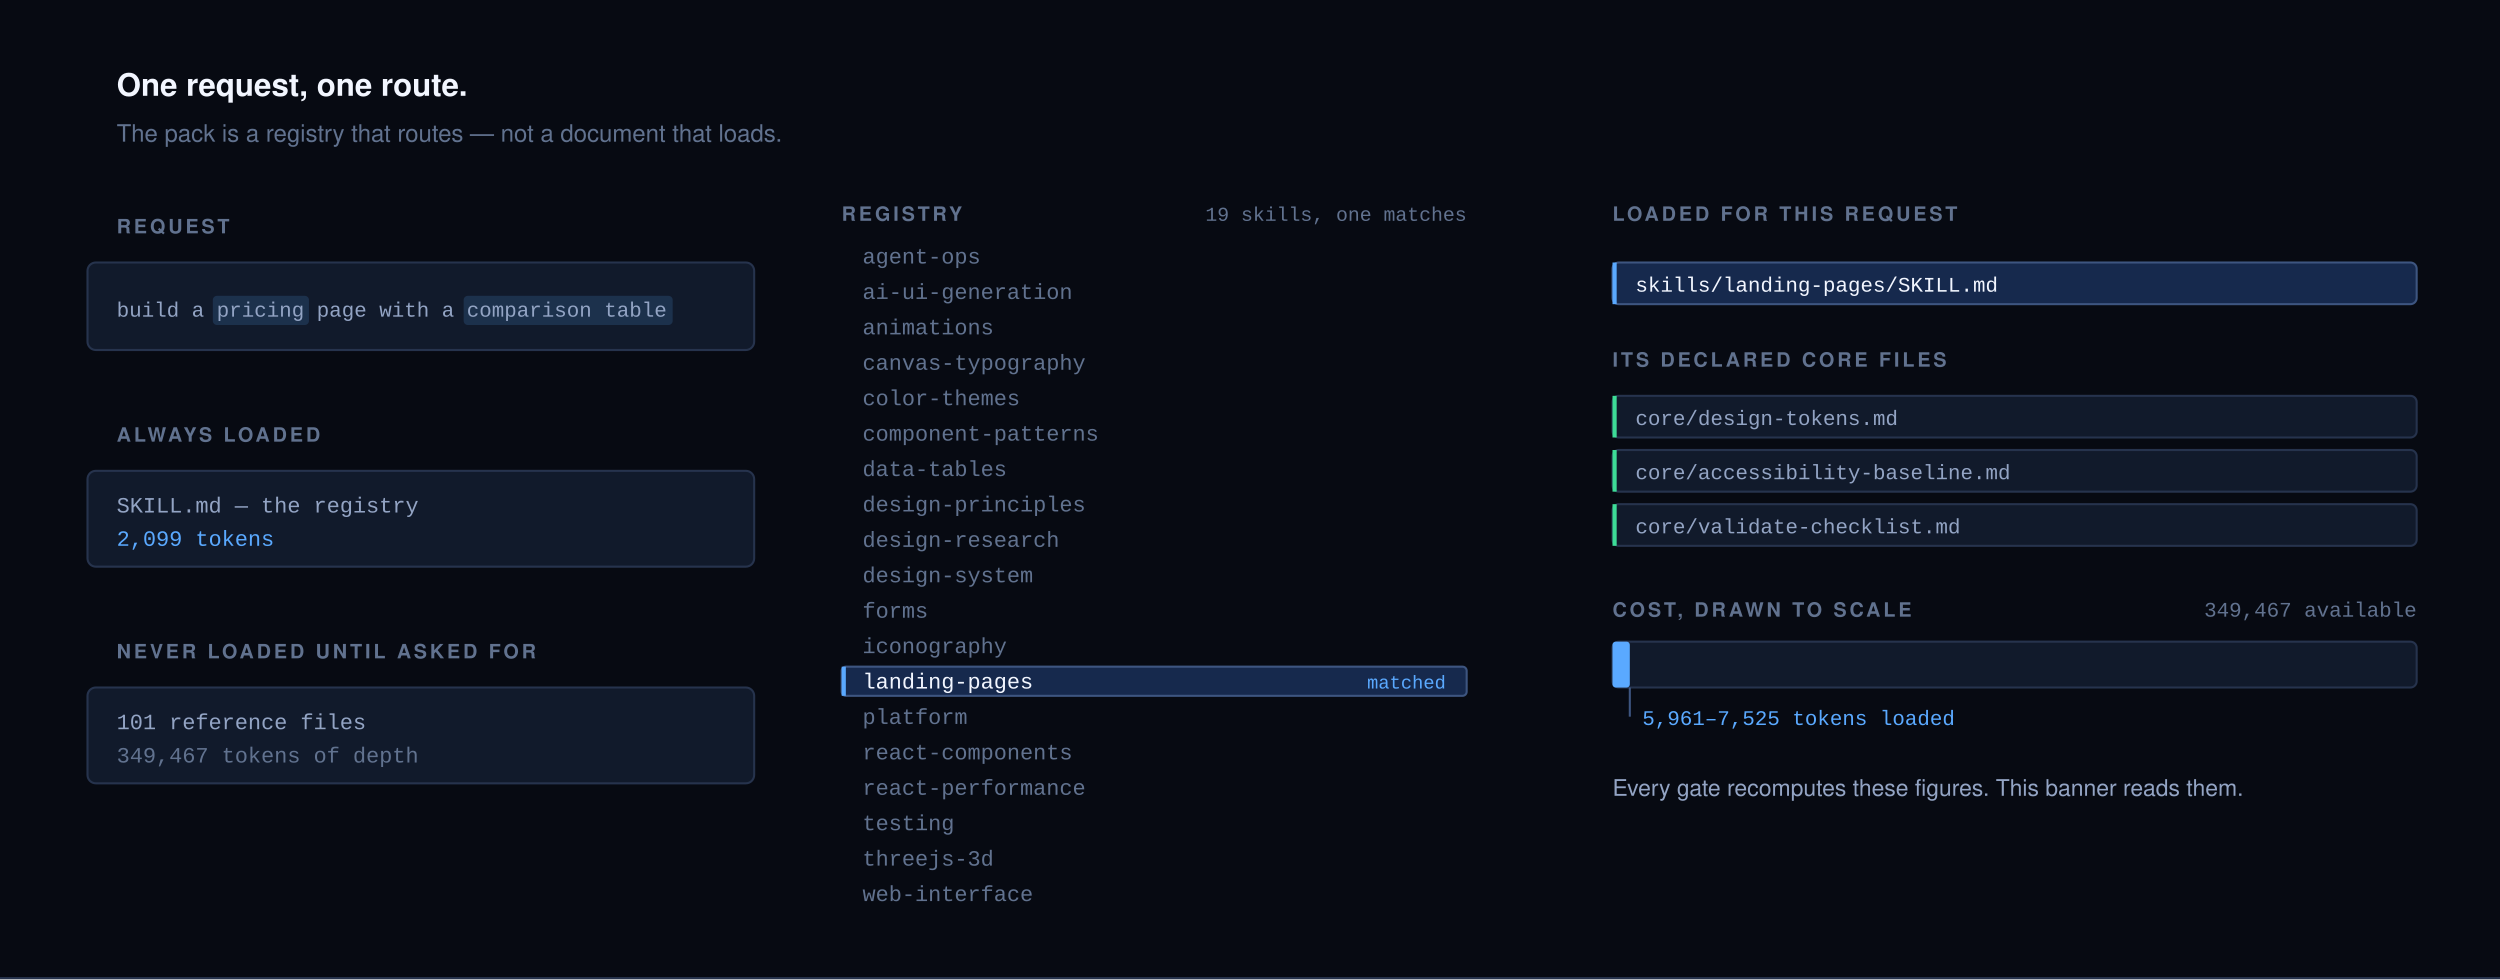
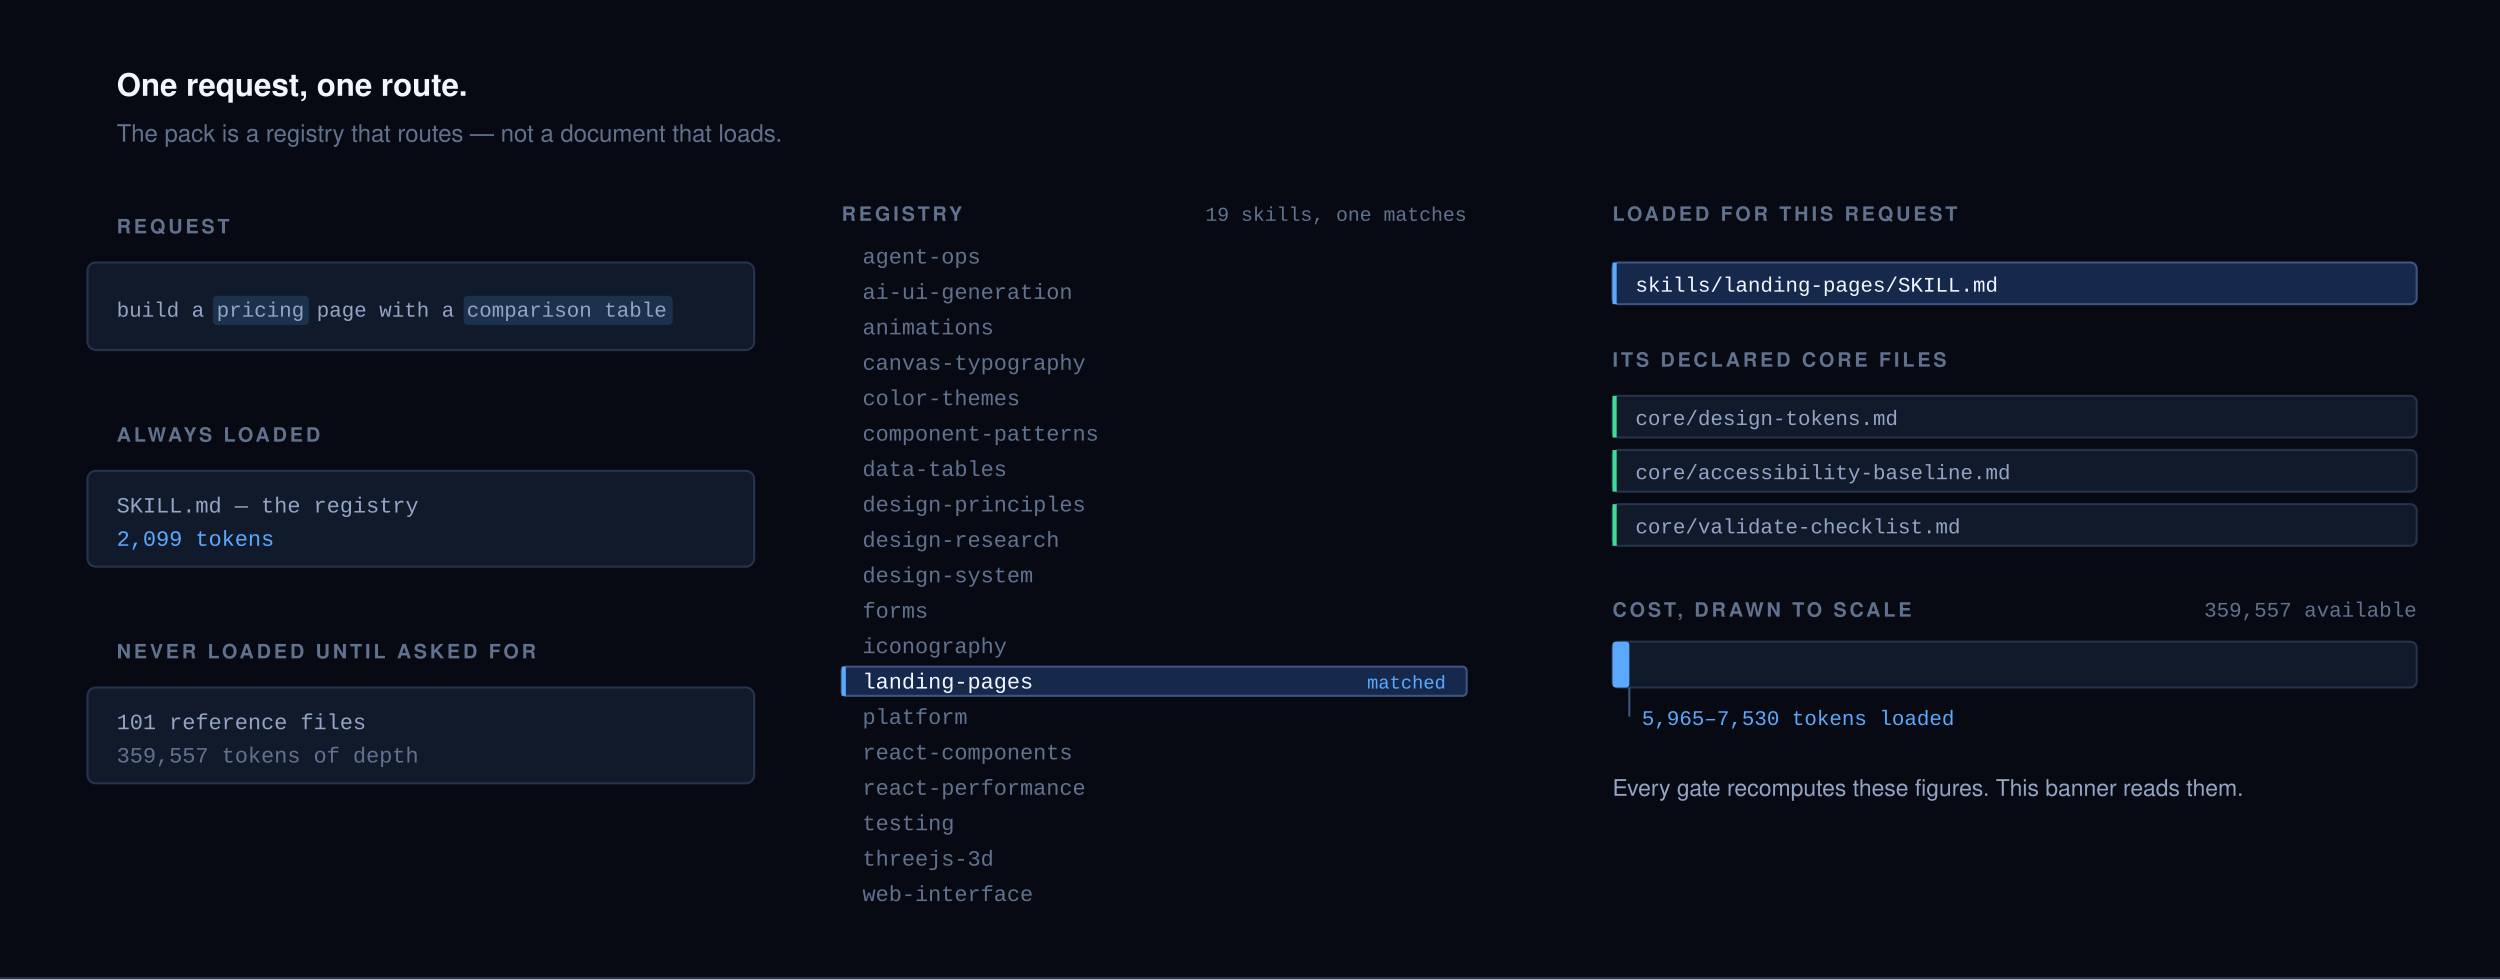
- <svg xmlns="http://www.w3.org/2000/svg" viewBox="0 0 1200 470" width="1200" height="470" role="img" aria-label="How the pack routes one request: a prompt asking for a pricing page with a comparison table is matched against a registry of 19 skills, exactly one of them — landing-pages — is selected, its three core dependency files attach, and a cost meter shows 5,961 to 7,525 tokens loaded against 349,467 tokens of available depth, drawn to scale.">
+ <svg xmlns="http://www.w3.org/2000/svg" viewBox="0 0 1200 470" width="1200" height="470" role="img" aria-label="How the pack routes one request: a prompt asking for a pricing page with a comparison table is matched against a registry of 19 skills, exactly one of them — landing-pages — is selected, its three core dependency files attach, and a cost meter shows 5,965 to 7,530 tokens loaded against 359,557 tokens of available depth, drawn to scale.">
  <style>
@keyframes rf0{0%,14.6%{opacity:0}16%{opacity:1}18.6%,100%{opacity:0}}
@keyframes rf1{0%,15.6%{opacity:0}17%{opacity:1}19.6%,100%{opacity:0}}
@keyframes rf2{0%,16.6%{opacity:0}18%{opacity:1}20.6%,100%{opacity:0}}
@keyframes rf3{0%,17.6%{opacity:0}19%{opacity:1}21.6%,100%{opacity:0}}
@keyframes rf4{0%,18.6%{opacity:0}20%{opacity:1}22.6%,100%{opacity:0}}
@keyframes rf5{0%,19.6%{opacity:0}21%{opacity:1}23.6%,100%{opacity:0}}
@keyframes rf6{0%,20.6%{opacity:0}22%{opacity:1}24.6%,100%{opacity:0}}
@keyframes rf7{0%,21.6%{opacity:0}23%{opacity:1}25.6%,100%{opacity:0}}
@keyframes rf8{0%,22.6%{opacity:0}24%{opacity:1}26.6%,100%{opacity:0}}
@keyframes rf9{0%,23.6%{opacity:0}25%{opacity:1}27.6%,100%{opacity:0}}
@keyframes rf10{0%,24.6%{opacity:0}26%{opacity:1}28.6%,100%{opacity:0}}
@keyframes rf11{0%,25.6%{opacity:0}27%{opacity:1}29.6%,100%{opacity:0}}
@keyframes rf12{0%,26.6%{opacity:0}28%{opacity:1}30.6%,100%{opacity:0}}
@keyframes rf13{0%,27.6%{opacity:0}29%{opacity:1}31.6%,100%{opacity:0}}
@keyframes rf14{0%,28.6%{opacity:0}30%{opacity:1}32.6%,100%{opacity:0}}
@keyframes rf15{0%,29.6%{opacity:0}31%{opacity:1}33.6%,100%{opacity:0}}
@keyframes rf16{0%,30.6%{opacity:0}32%{opacity:1}34.6%,100%{opacity:0}}
@keyframes rf17{0%,31.6%{opacity:0}33%{opacity:1}35.6%,100%{opacity:0}}
@keyframes rf18{0%,32.6%{opacity:0}34%{opacity:1}36.6%,100%{opacity:0}}
@keyframes kw{0%,6%{opacity:0}9%,100%{opacity:.16}}
@keyframes scan{0%,15%{opacity:0;transform:translateY(0)}16%{opacity:.9;transform:translateY(0)}34%{opacity:.9;transform:translateY(317px)}35.5%,100%{opacity:0;transform:translateY(317px)}}
@keyframes lock{0%,35%{opacity:0}38%,100%{opacity:1}}
@keyframes lockt{0%,35%{fill:#61728F}38%,100%{fill:#F2F6FF}}
@keyframes fill{0%,58%{transform:scaleX(0)}72%,100%{transform:scaleX(1)}}
@keyframes late{0%,68%{opacity:0}72%,100%{opacity:1}}
@keyframes dep0{0%,46%{opacity:0;transform:translateX(-6px)}50%,100%{opacity:1;transform:translateX(0)}}
@keyframes dep1{0%,49%{opacity:0;transform:translateX(-6px)}53%,100%{opacity:1;transform:translateX(0)}}
@keyframes dep2{0%,52%{opacity:0;transform:translateX(-6px)}56%,100%{opacity:1;transform:translateX(0)}}
.kw{animation:kw 9s linear infinite}
.scan{animation:scan 9s linear infinite}
.lock{animation:lock 9s linear infinite}
.lock-t{animation:lockt 9s linear infinite}
.fill{animation:fill 9s cubic-bezier(.2,.7,.3,1) infinite;transform-origin:774px 308px}
.late{animation:late 9s linear infinite}
.rf0{animation:rf0 9s linear infinite}
.rf1{animation:rf1 9s linear infinite}
.rf2{animation:rf2 9s linear infinite}
.rf3{animation:rf3 9s linear infinite}
.rf4{animation:rf4 9s linear infinite}
.rf5{animation:rf5 9s linear infinite}
.rf6{animation:rf6 9s linear infinite}
.rf7{animation:rf7 9s linear infinite}
.rf8{animation:rf8 9s linear infinite}
.rf9{animation:rf9 9s linear infinite}
.rf10{animation:rf10 9s linear infinite}
.rf11{animation:rf11 9s linear infinite}
.rf12{animation:rf12 9s linear infinite}
.rf13{animation:rf13 9s linear infinite}
.rf14{animation:rf14 9s linear infinite}
.rf15{animation:rf15 9s linear infinite}
.rf16{animation:rf16 9s linear infinite}
.rf17{animation:rf17 9s linear infinite}
.rf18{animation:rf18 9s linear infinite}
.dep0{animation:dep0 9s ease-out infinite}
.dep1{animation:dep1 9s ease-out infinite}
.dep2{animation:dep2 9s ease-out infinite}
@media (prefers-reduced-motion:reduce){
.kw,.scan,.lock,.lock-t,.fill,.late,.rf0,.rf1,.rf2,.rf3,.rf4,.rf5,.rf6,.rf7,.rf8,.rf9,.rf10,.rf11,.rf12,.rf13,.rf14,.rf15,.rf16,.rf17,.rf18,.dep0,.dep1,.dep2{animation:none}
.scan{opacity:0}
}
</style>
  <rect width="1200" height="470" fill="#070A12" />
  <text x="56" y="46" font-family="ui-sans-serif, system-ui, -apple-system, 'Segoe UI', Helvetica, Arial, sans-serif" font-size="15" font-weight="600" fill="#F2F6FF">One request, one route.</text>
  <text x="56" y="68" font-family="ui-sans-serif, system-ui, -apple-system, 'Segoe UI', Helvetica, Arial, sans-serif" font-size="11.5" fill="#61728F">The pack is a registry that routes — not a document that loads.</text>
  <text x="56" y="112" font-family="ui-sans-serif, system-ui, -apple-system, 'Segoe UI', Helvetica, Arial, sans-serif" font-size="9.5" font-weight="600" letter-spacing="1.4" fill="#61728F">REQUEST</text>
  <rect x="42" y="126" width="320" height="42" rx="4" fill="#111A2B" stroke="#26334D" />
  <rect class="kw" x="102.16" y="142" width="46.14" height="14" rx="2" fill="#5AA9FF" opacity="0.16" />
  <rect class="kw" x="222.56" y="142" width="100.32" height="14" rx="2" fill="#5AA9FF" opacity="0.16" />
  <text x="56" y="152" font-family="ui-monospace, SFMono-Regular, Menlo, Consolas, 'Liberation Mono', monospace" font-size="10" fill="#93A4C4">build a pricing page with a comparison table</text>
  <text x="56" y="212" font-family="ui-sans-serif, system-ui, -apple-system, 'Segoe UI', Helvetica, Arial, sans-serif" font-size="9.5" font-weight="600" letter-spacing="1.4" fill="#61728F">ALWAYS LOADED</text>
  <rect x="42" y="226" width="320" height="46" rx="4" fill="#111A2B" stroke="#26334D" />
  <text x="56" y="246" font-family="ui-monospace, SFMono-Regular, Menlo, Consolas, 'Liberation Mono', monospace" font-size="10.5" fill="#93A4C4">SKILL.md — the registry</text>
  <text x="56" y="262" font-family="ui-monospace, SFMono-Regular, Menlo, Consolas, 'Liberation Mono', monospace" font-size="10.5" fill="#5AA9FF">2,099 tokens</text>
  <text x="56" y="316" font-family="ui-sans-serif, system-ui, -apple-system, 'Segoe UI', Helvetica, Arial, sans-serif" font-size="9.5" font-weight="600" letter-spacing="1.4" fill="#61728F">NEVER LOADED UNTIL ASKED FOR</text>
  <rect x="42" y="330" width="320" height="46" rx="4" fill="#111A2B" stroke="#26334D" />
  <text x="56" y="350" font-family="ui-monospace, SFMono-Regular, Menlo, Consolas, 'Liberation Mono', monospace" font-size="10.5" fill="#93A4C4">101 reference files</text>
-   <text x="56" y="366" font-family="ui-monospace, SFMono-Regular, Menlo, Consolas, 'Liberation Mono', monospace" font-size="10.5" fill="#61728F">349,467 tokens of depth</text>
+   <text x="56" y="366" font-family="ui-monospace, SFMono-Regular, Menlo, Consolas, 'Liberation Mono', monospace" font-size="10.5" fill="#61728F">359,557 tokens of depth</text>
  <text x="404" y="106" font-family="ui-sans-serif, system-ui, -apple-system, 'Segoe UI', Helvetica, Arial, sans-serif" font-size="9.5" font-weight="600" letter-spacing="1.4" fill="#61728F">REGISTRY</text>
  <text x="704" y="106" text-anchor="end" font-family="ui-monospace, SFMono-Regular, Menlo, Consolas, 'Liberation Mono', monospace" font-size="9.5" fill="#61728F">19 skills, one matches</text>
  <g class="scan" opacity="0">
    <rect x="398" y="113" width="312" height="3" rx="1.5" fill="#5AA9FF" />
  </g>
  <rect class="rf0" x="404" y="116" width="300" height="14" rx="2" fill="#5AA9FF" opacity="0" />
  <text x="414" y="126.5" font-family="ui-monospace, SFMono-Regular, Menlo, Consolas, 'Liberation Mono', monospace" font-size="10.5" fill="#61728F">agent-ops</text>
  <rect class="rf1" x="404" y="133" width="300" height="14" rx="2" fill="#5AA9FF" opacity="0" />
  <text x="414" y="143.5" font-family="ui-monospace, SFMono-Regular, Menlo, Consolas, 'Liberation Mono', monospace" font-size="10.5" fill="#61728F">ai-ui-generation</text>
  <rect class="rf2" x="404" y="150" width="300" height="14" rx="2" fill="#5AA9FF" opacity="0" />
  <text x="414" y="160.5" font-family="ui-monospace, SFMono-Regular, Menlo, Consolas, 'Liberation Mono', monospace" font-size="10.5" fill="#61728F">animations</text>
  <rect class="rf3" x="404" y="167" width="300" height="14" rx="2" fill="#5AA9FF" opacity="0" />
  <text x="414" y="177.5" font-family="ui-monospace, SFMono-Regular, Menlo, Consolas, 'Liberation Mono', monospace" font-size="10.5" fill="#61728F">canvas-typography</text>
  <rect class="rf4" x="404" y="184" width="300" height="14" rx="2" fill="#5AA9FF" opacity="0" />
  <text x="414" y="194.5" font-family="ui-monospace, SFMono-Regular, Menlo, Consolas, 'Liberation Mono', monospace" font-size="10.5" fill="#61728F">color-themes</text>
  <rect class="rf5" x="404" y="201" width="300" height="14" rx="2" fill="#5AA9FF" opacity="0" />
  <text x="414" y="211.5" font-family="ui-monospace, SFMono-Regular, Menlo, Consolas, 'Liberation Mono', monospace" font-size="10.5" fill="#61728F">component-patterns</text>
  <rect class="rf6" x="404" y="218" width="300" height="14" rx="2" fill="#5AA9FF" opacity="0" />
  <text x="414" y="228.5" font-family="ui-monospace, SFMono-Regular, Menlo, Consolas, 'Liberation Mono', monospace" font-size="10.5" fill="#61728F">data-tables</text>
  <rect class="rf7" x="404" y="235" width="300" height="14" rx="2" fill="#5AA9FF" opacity="0" />
  <text x="414" y="245.5" font-family="ui-monospace, SFMono-Regular, Menlo, Consolas, 'Liberation Mono', monospace" font-size="10.5" fill="#61728F">design-principles</text>
  <rect class="rf8" x="404" y="252" width="300" height="14" rx="2" fill="#5AA9FF" opacity="0" />
  <text x="414" y="262.5" font-family="ui-monospace, SFMono-Regular, Menlo, Consolas, 'Liberation Mono', monospace" font-size="10.5" fill="#61728F">design-research</text>
  <rect class="rf9" x="404" y="269" width="300" height="14" rx="2" fill="#5AA9FF" opacity="0" />
  <text x="414" y="279.5" font-family="ui-monospace, SFMono-Regular, Menlo, Consolas, 'Liberation Mono', monospace" font-size="10.5" fill="#61728F">design-system</text>
  <rect class="rf10" x="404" y="286" width="300" height="14" rx="2" fill="#5AA9FF" opacity="0" />
  <text x="414" y="296.5" font-family="ui-monospace, SFMono-Regular, Menlo, Consolas, 'Liberation Mono', monospace" font-size="10.5" fill="#61728F">forms</text>
  <rect class="rf11" x="404" y="303" width="300" height="14" rx="2" fill="#5AA9FF" opacity="0" />
  <text x="414" y="313.5" font-family="ui-monospace, SFMono-Regular, Menlo, Consolas, 'Liberation Mono', monospace" font-size="10.5" fill="#61728F">iconography</text>
  <rect class="rf12" x="404" y="320" width="300" height="14" rx="2" fill="#5AA9FF" opacity="0" />
  <rect class="lock" x="404" y="320" width="300" height="14" rx="2" fill="#16294D" stroke="#3D5580" stroke-width="1" />
  <rect class="lock" x="404" y="320" width="2" height="14" fill="#5AA9FF" />
  <text x="414" y="330.5" font-family="ui-monospace, SFMono-Regular, Menlo, Consolas, 'Liberation Mono', monospace" font-size="10.5" fill="#F2F6FF" class="lock-t">landing-pages</text>
  <text class="lock" x="694" y="330.5" text-anchor="end" font-family="ui-monospace, SFMono-Regular, Menlo, Consolas, 'Liberation Mono', monospace" font-size="9" fill="#5AA9FF">matched</text>
  <rect class="rf13" x="404" y="337" width="300" height="14" rx="2" fill="#5AA9FF" opacity="0" />
  <text x="414" y="347.5" font-family="ui-monospace, SFMono-Regular, Menlo, Consolas, 'Liberation Mono', monospace" font-size="10.5" fill="#61728F">platform</text>
  <rect class="rf14" x="404" y="354" width="300" height="14" rx="2" fill="#5AA9FF" opacity="0" />
  <text x="414" y="364.5" font-family="ui-monospace, SFMono-Regular, Menlo, Consolas, 'Liberation Mono', monospace" font-size="10.5" fill="#61728F">react-components</text>
  <rect class="rf15" x="404" y="371" width="300" height="14" rx="2" fill="#5AA9FF" opacity="0" />
  <text x="414" y="381.5" font-family="ui-monospace, SFMono-Regular, Menlo, Consolas, 'Liberation Mono', monospace" font-size="10.5" fill="#61728F">react-performance</text>
  <rect class="rf16" x="404" y="388" width="300" height="14" rx="2" fill="#5AA9FF" opacity="0" />
  <text x="414" y="398.5" font-family="ui-monospace, SFMono-Regular, Menlo, Consolas, 'Liberation Mono', monospace" font-size="10.5" fill="#61728F">testing</text>
  <rect class="rf17" x="404" y="405" width="300" height="14" rx="2" fill="#5AA9FF" opacity="0" />
  <text x="414" y="415.5" font-family="ui-monospace, SFMono-Regular, Menlo, Consolas, 'Liberation Mono', monospace" font-size="10.5" fill="#61728F">threejs-3d</text>
  <rect class="rf18" x="404" y="422" width="300" height="14" rx="2" fill="#5AA9FF" opacity="0" />
  <text x="414" y="432.5" font-family="ui-monospace, SFMono-Regular, Menlo, Consolas, 'Liberation Mono', monospace" font-size="10.5" fill="#61728F">web-interface</text>
  <text x="774" y="106" font-family="ui-sans-serif, system-ui, -apple-system, 'Segoe UI', Helvetica, Arial, sans-serif" font-size="9.5" font-weight="600" letter-spacing="1.4" fill="#61728F">LOADED FOR THIS REQUEST</text>
  <rect class="lock" x="774" y="126" width="386" height="20" rx="3" fill="#16294D" stroke="#3D5580" />
  <rect class="lock" x="774" y="126" width="2" height="20" fill="#5AA9FF" />
  <text class="lock-t" x="785" y="140" font-family="ui-monospace, SFMono-Regular, Menlo, Consolas, 'Liberation Mono', monospace" font-size="10" fill="#F2F6FF">skills/landing-pages/SKILL.md</text>
  <text x="774" y="176" font-family="ui-sans-serif, system-ui, -apple-system, 'Segoe UI', Helvetica, Arial, sans-serif" font-size="9.5" font-weight="600" letter-spacing="1.4" fill="#61728F">ITS DECLARED CORE FILES</text>
  <g class="dep0">
    <rect x="774" y="190" width="386" height="20" rx="3" fill="#111A2B" stroke="#26334D" />
    <rect x="774" y="190" width="2" height="20" fill="#3DDC97" />
    <text x="785" y="204" font-family="ui-monospace, SFMono-Regular, Menlo, Consolas, 'Liberation Mono', monospace" font-size="10" fill="#93A4C4">core/design-tokens.md</text>
  </g>
  <g class="dep1">
    <rect x="774" y="216" width="386" height="20" rx="3" fill="#111A2B" stroke="#26334D" />
    <rect x="774" y="216" width="2" height="20" fill="#3DDC97" />
    <text x="785" y="230" font-family="ui-monospace, SFMono-Regular, Menlo, Consolas, 'Liberation Mono', monospace" font-size="10" fill="#93A4C4">core/accessibility-baseline.md</text>
  </g>
  <g class="dep2">
    <rect x="774" y="242" width="386" height="20" rx="3" fill="#111A2B" stroke="#26334D" />
    <rect x="774" y="242" width="2" height="20" fill="#3DDC97" />
    <text x="785" y="256" font-family="ui-monospace, SFMono-Regular, Menlo, Consolas, 'Liberation Mono', monospace" font-size="10" fill="#93A4C4">core/validate-checklist.md</text>
  </g>
  <text x="774" y="296" font-family="ui-sans-serif, system-ui, -apple-system, 'Segoe UI', Helvetica, Arial, sans-serif" font-size="9.5" font-weight="600" letter-spacing="1.4" fill="#61728F">COST, DRAWN TO SCALE</text>
  <rect x="774" y="308" width="386" height="22" rx="3" fill="#111A2B" stroke="#26334D" />
-   <rect class="fill" x="774" y="308" width="8.31" height="22" rx="1.5" fill="#5AA9FF" />
-   <line class="late" x1="782.31" y1="330" x2="782.31" y2="344" stroke="#3D5580" />
-   <text class="late" x="788.31" y="348" font-family="ui-monospace, SFMono-Regular, Menlo, Consolas, 'Liberation Mono', monospace" font-size="10" fill="#5AA9FF">5,961–7,525 tokens loaded</text>
-   <text x="1160" y="296" text-anchor="end" font-family="ui-monospace, SFMono-Regular, Menlo, Consolas, 'Liberation Mono', monospace" font-size="10" fill="#61728F">349,467 available</text>
+   <rect class="fill" x="774" y="308" width="8.08" height="22" rx="1.5" fill="#5AA9FF" />
+   <line class="late" x1="782.08" y1="330" x2="782.08" y2="344" stroke="#3D5580" />
+   <text class="late" x="788.08" y="348" font-family="ui-monospace, SFMono-Regular, Menlo, Consolas, 'Liberation Mono', monospace" font-size="10" fill="#5AA9FF">5,965–7,530 tokens loaded</text>
+   <text x="1160" y="296" text-anchor="end" font-family="ui-monospace, SFMono-Regular, Menlo, Consolas, 'Liberation Mono', monospace" font-size="10" fill="#61728F">359,557 available</text>
  <text class="late" x="774" y="382" font-family="ui-sans-serif, system-ui, -apple-system, 'Segoe UI', Helvetica, Arial, sans-serif" font-size="11" fill="#93A4C4">Every gate recomputes these figures. This banner reads them.</text>
  <rect x="0" y="469" width="1200" height="1" fill="#26334D" />
</svg>
